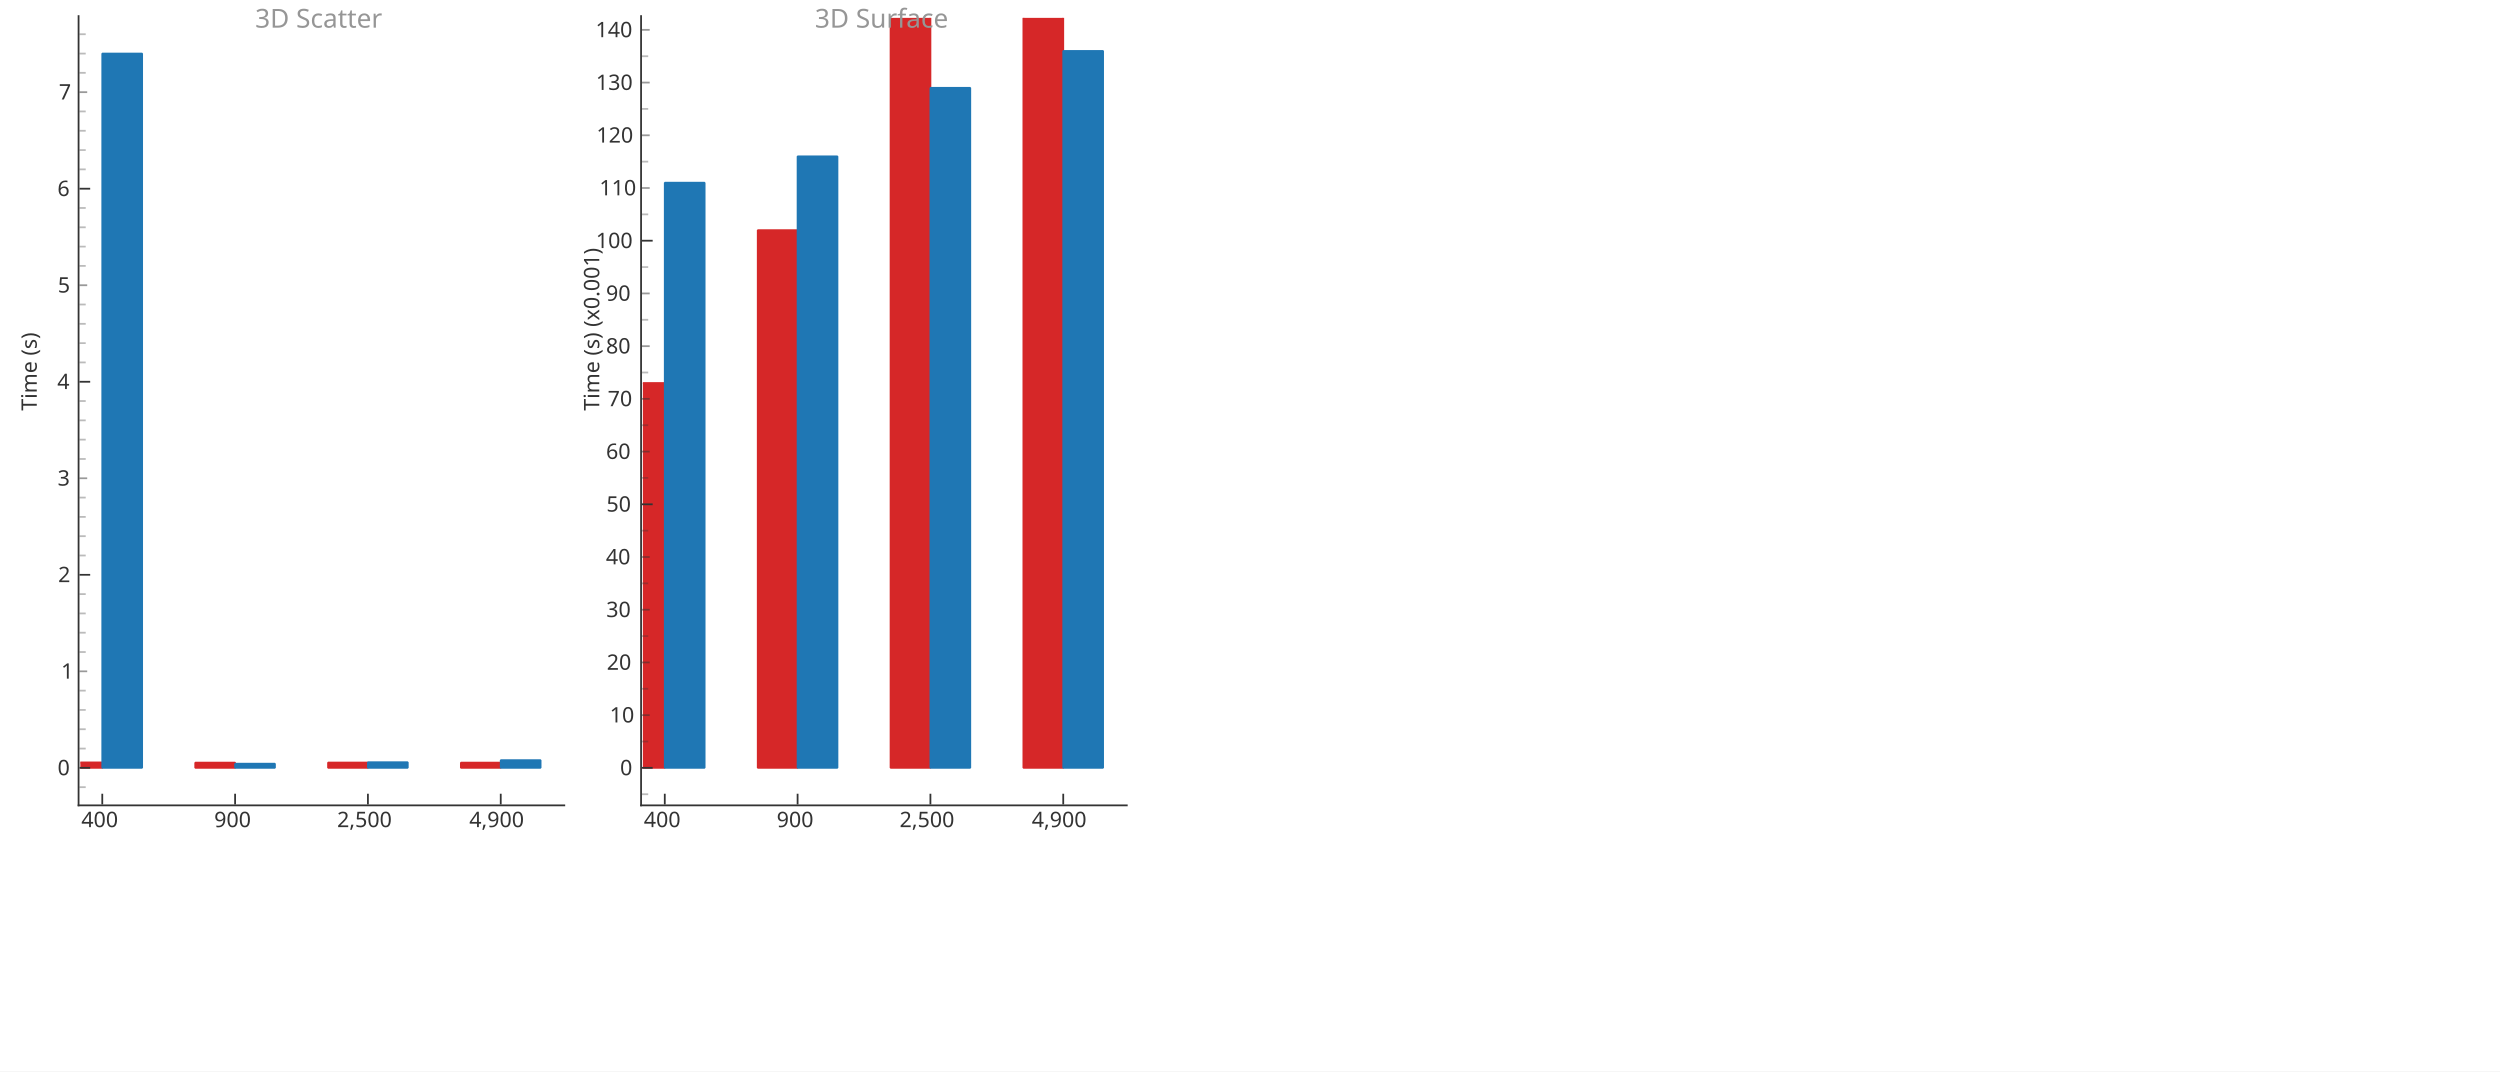
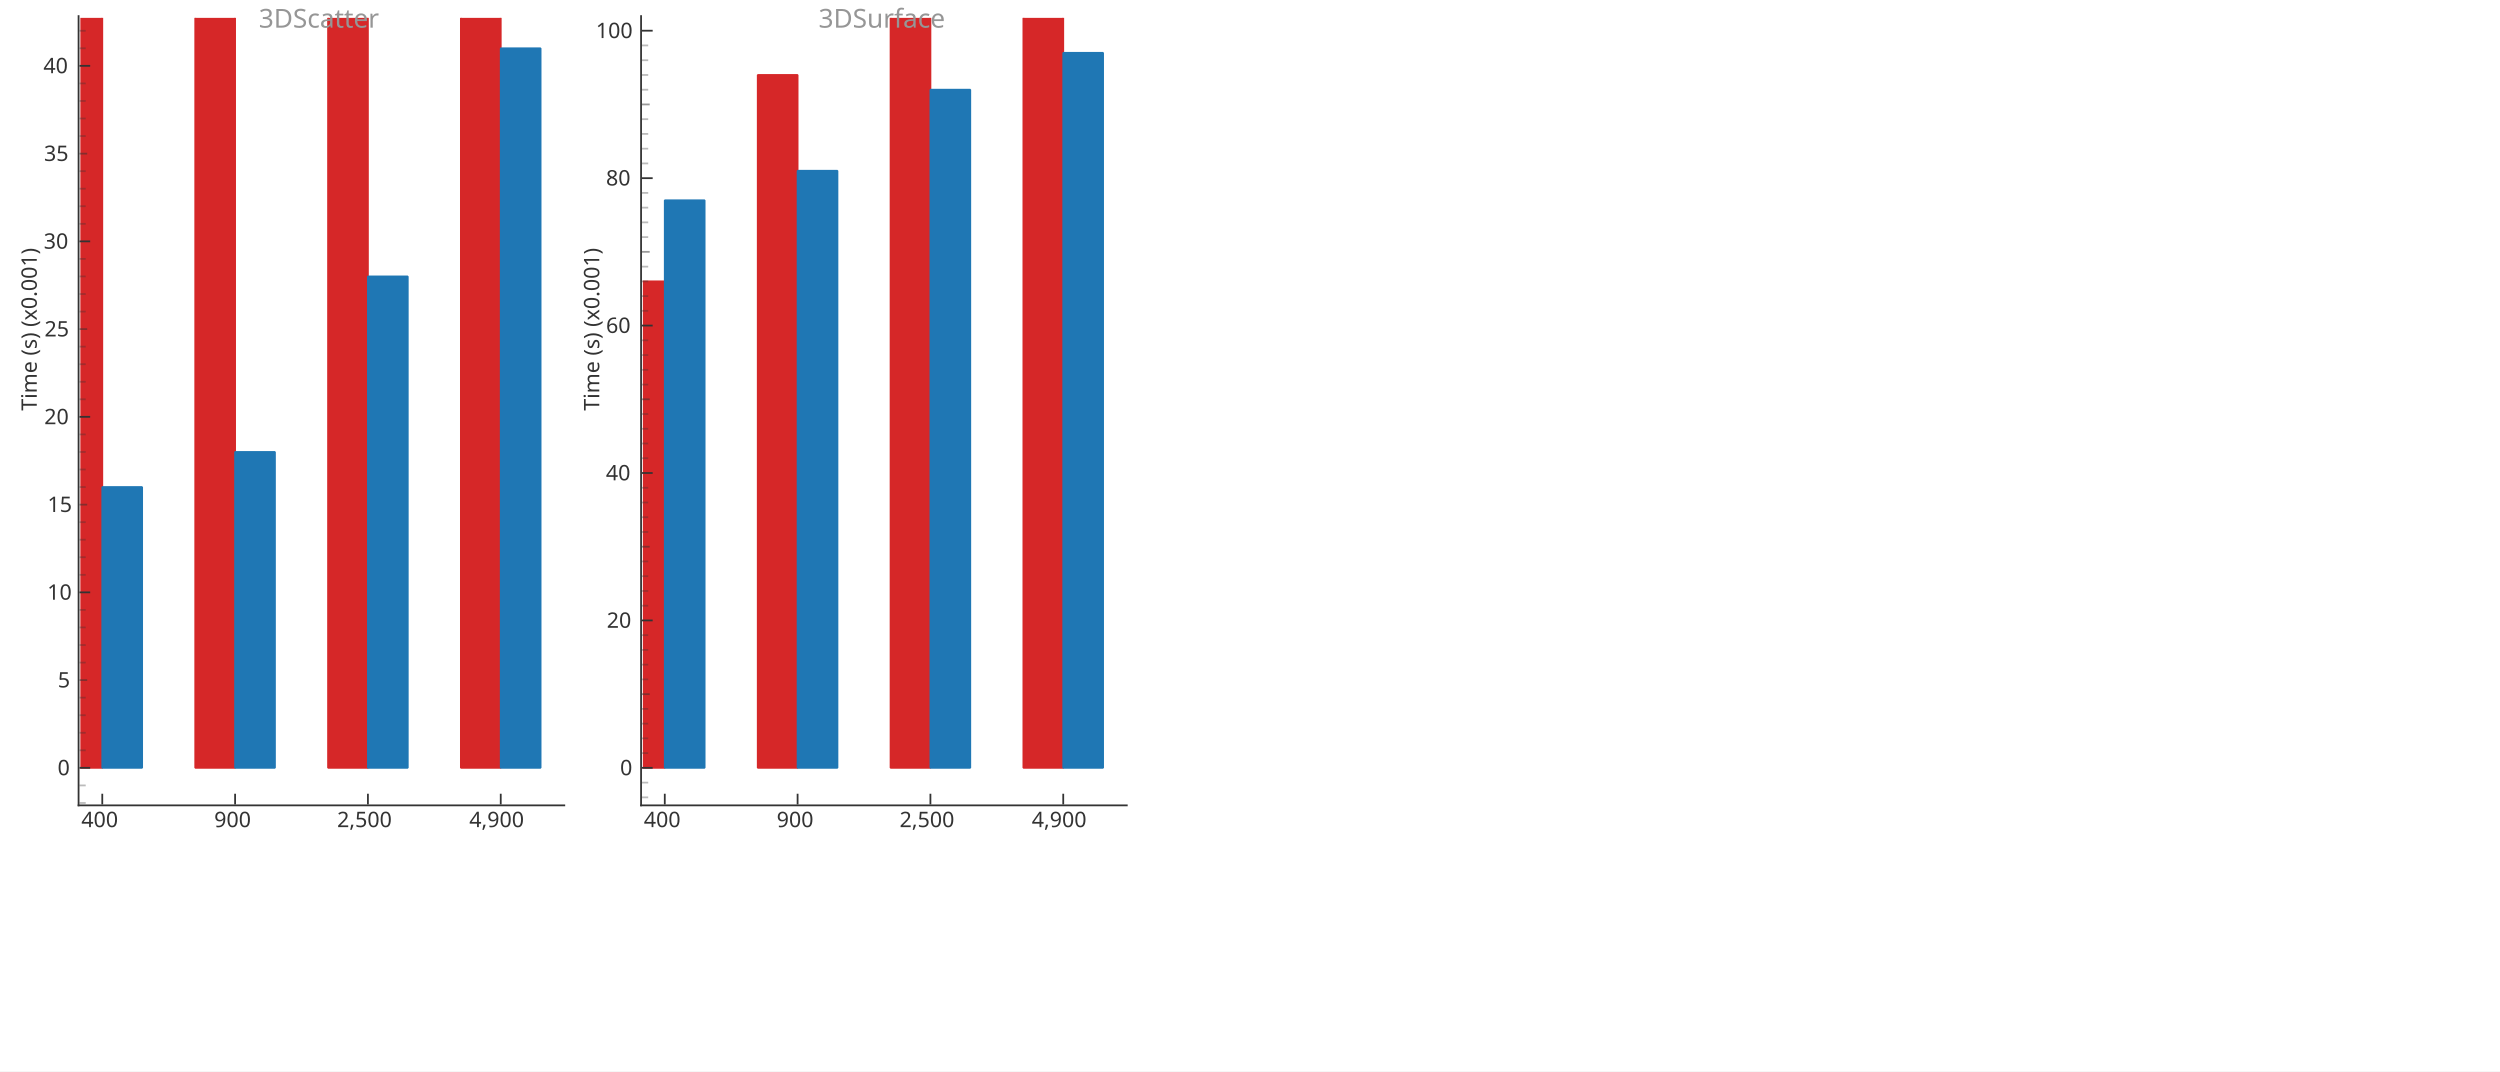
<svg xmlns="http://www.w3.org/2000/svg" version="1.2" baseProfile="tiny" viewBox="0 0 1400 600">
  <style>
    image {
        image-rendering: crisp-edges;
        image-rendering: -moz-crisp-edges;
        image-rendering: pixelated;
    }
</style>
  <rect width="100%" height="100%" fill="#ffffff" fill-opacity="1.0" />
  <defs>
</defs>
  <g id="GraphicsScene_1">
    <g fill="none" stroke="black" stroke-width="1" fill-rule="evenodd" stroke-linecap="square" stroke-linejoin="bevel" id="GraphicsLayout_1">
      <g fill="none" stroke="black" stroke-width="1" fill-rule="evenodd" stroke-linecap="square" stroke-linejoin="bevel" id="PlotItem_1">
        <g fill="none" stroke="black" stroke-width="1" fill-rule="evenodd" stroke-linecap="square" stroke-linejoin="bevel" id="ViewBox_1">
          <g fill="none" stroke="none" font-family="Sans Serif" font-size="12" font-weight="400" font-style="normal">
            <path vector-effect="non-scaling-stroke" fill-rule="evenodd" d="M45.0,10.0 L315.5,10.0 L315.5,450.5 L45.0,450.5 L45.0,10.0 " />
          </g>
          <clipPath id="ViewBox_1_clip">
            <path vector-effect="none" fill-rule="evenodd" d="M45.0,10.0 L315.5,10.0 L315.5,450.5 L45.0,450.5 L45.0,10.0 " stroke-width="1.0" />
          </clipPath>
          <g clip-path="url(#ViewBox_1_clip)">
            <g fill="none" stroke="black" stroke-width="1" fill-rule="evenodd" stroke-linecap="square" stroke-linejoin="bevel" id="ChildGroup_1">
              <g fill="none" stroke="black" stroke-width="1" fill-rule="evenodd" stroke-linecap="square" stroke-linejoin="bevel" id="BarGraphItem_1">
-                 <g fill="#d62728" fill-opacity="1" stroke="#d62728" stroke-opacity="1" stroke-width="1" stroke-linecap="square" stroke-linejoin="bevel" transform="matrix(74.3802,0,0,-54.0562,57.2727,430)" font-family="Sans Serif" font-size="12" font-weight="400" font-style="normal">
-                   <rect vector-effect="non-scaling-stroke" x="-0.3" y="0" width="0.3" height="0.056" />
-                   <rect vector-effect="non-scaling-stroke" x="0.7" y="0" width="0.3" height="0.054" />
-                   <rect vector-effect="non-scaling-stroke" x="1.7" y="0" width="0.3" height="0.055" />
-                   <rect vector-effect="non-scaling-stroke" x="2.7" y="0" width="0.3" height="0.054" />
+                 <g fill="#d62728" fill-opacity="1" stroke="#d62728" stroke-opacity="1" stroke-width="1" stroke-linecap="square" stroke-linejoin="bevel" transform="matrix(74.3802,0,0,-9828.01,57.2727,430)" font-family="Sans Serif" font-size="12" font-weight="400" font-style="normal">
+                   <rect vector-effect="non-scaling-stroke" x="-0.3" y="0" width="0.3" height="0.045" />
+                   <rect vector-effect="non-scaling-stroke" x="0.7" y="0" width="0.3" height="0.047" />
+                   <rect vector-effect="non-scaling-stroke" x="1.7" y="0" width="0.3" height="0.051" />
+                   <rect vector-effect="non-scaling-stroke" x="2.7" y="0" width="0.3" height="0.049" />
                </g>
              </g>
              <g fill="none" stroke="black" stroke-width="1" fill-rule="evenodd" stroke-linecap="square" stroke-linejoin="bevel" id="BarGraphItem_2">
-                 <g fill="#1f77b4" fill-opacity="1" stroke="#1f77b4" stroke-opacity="1" stroke-width="1" stroke-linecap="square" stroke-linejoin="bevel" transform="matrix(74.3802,0,0,-54.0562,57.2727,430)" font-family="Sans Serif" font-size="12" font-weight="400" font-style="normal">
-                   <rect vector-effect="non-scaling-stroke" x="0" y="0" width="0.3" height="7.4" />
-                   <rect vector-effect="non-scaling-stroke" x="1" y="0" width="0.3" height="0.043" />
-                   <rect vector-effect="non-scaling-stroke" x="2" y="0" width="0.3" height="0.058" />
-                   <rect vector-effect="non-scaling-stroke" x="3" y="0" width="0.3" height="0.08" />
+                 <g fill="#1f77b4" fill-opacity="1" stroke="#1f77b4" stroke-opacity="1" stroke-width="1" stroke-linecap="square" stroke-linejoin="bevel" transform="matrix(74.3802,0,0,-9828.01,57.2727,430)" font-family="Sans Serif" font-size="12" font-weight="400" font-style="normal">
+                   <rect vector-effect="non-scaling-stroke" x="0" y="0" width="0.3" height="0.016" />
+                   <rect vector-effect="non-scaling-stroke" x="1" y="0" width="0.3" height="0.018" />
+                   <rect vector-effect="non-scaling-stroke" x="2" y="0" width="0.3" height="0.028" />
+                   <rect vector-effect="non-scaling-stroke" x="3" y="0" width="0.3" height="0.041" />
                </g>
              </g>
            </g>
            <g fill="none" stroke="black" stroke-width="1" fill-rule="evenodd" stroke-linecap="square" stroke-linejoin="bevel" id="QGraphicsRectItem_1">
              <g fill="none" stroke="none" transform="matrix(1,0,0,1,45,10)" font-family="Sans Serif" font-size="12" font-weight="400" font-style="normal">
                <rect vector-effect="non-scaling-stroke" x="0" y="0" width="270" height="440" />
              </g>
            </g>
          </g>
        </g>
        <g fill="none" stroke="black" stroke-width="1" fill-rule="evenodd" stroke-linecap="square" stroke-linejoin="bevel" id="LabelItem_1">
          <g fill="none" stroke="black" stroke-width="1" fill-rule="evenodd" stroke-linecap="square" stroke-linejoin="bevel" id="QGraphicsTextItem_1">
-             <g fill="none" stroke="#969696" stroke-opacity="1" stroke-width="1" stroke-linecap="square" stroke-linejoin="bevel" transform="matrix(1,0,0,1,138.891,-3)" font-family="Sans Serif" font-size="12" font-weight="400" font-style="normal">
-               <text fill="#969696" fill-opacity="1" stroke="none" xml:space="preserve" x="4" y="18.5" font-family="&quot;Sans Serif&quot;" font-size="14.667" font-weight="400" font-style="normal">3D Scatter</text>
+             <g fill="none" stroke="#969696" stroke-opacity="1" stroke-width="1" stroke-linecap="square" stroke-linejoin="bevel" transform="matrix(1,0,0,1,140.93,-3)" font-family="Sans Serif" font-size="12" font-weight="400" font-style="normal">
+               <text fill="#969696" fill-opacity="1" stroke="none" xml:space="preserve" x="4" y="18.5" font-family="&quot;Sans Serif&quot;" font-size="14.667" font-weight="400" font-style="normal">3DScatter</text>
            </g>
          </g>
        </g>
        <g fill="none" stroke="black" stroke-width="1" fill-rule="evenodd" stroke-linecap="square" stroke-linejoin="bevel" id="AxisItem_1">
          <g fill="none" stroke="#333333" stroke-opacity="1" stroke-width="1" stroke-linecap="square" stroke-linejoin="bevel" font-family="Sans Serif" font-size="12" font-weight="400" font-style="normal">
            <polyline fill="none" vector-effect="non-scaling-stroke" points="44.0,451.0 316.0,451.0" />
            <polyline fill="none" vector-effect="non-scaling-stroke" points="57.273,450.0 57.273,445.0" />
            <polyline fill="none" vector-effect="non-scaling-stroke" points="131.653,450.0 131.653,445.0" />
            <polyline fill="none" vector-effect="non-scaling-stroke" points="206.033,450.0 206.033,445.0" />
            <polyline fill="none" vector-effect="non-scaling-stroke" points="280.413,450.0 280.413,445.0" />
          </g>
          <g fill="none" stroke="#333333" stroke-opacity="1" stroke-width="1" stroke-linecap="square" stroke-linejoin="bevel" transform="matrix(1,0,0,1,45,450)" font-family="Sans Serif" font-size="12" font-weight="400" font-style="normal">
            <text fill="#333333" fill-opacity="1" stroke="none" xml:space="preserve" x="0.531" y="13.188" font-family="&quot;Sans Serif&quot;" font-size="12" font-weight="400" font-style="normal">400</text>
            <text fill="#333333" fill-opacity="1" stroke="none" xml:space="preserve" x="74.953" y="13.188" font-family="&quot;Sans Serif&quot;" font-size="12" font-weight="400" font-style="normal">900</text>
            <text fill="#333333" fill-opacity="1" stroke="none" xml:space="preserve" x="143.766" y="13.188" font-family="&quot;Sans Serif&quot;" font-size="12" font-weight="400" font-style="normal">2,500</text>
            <text fill="#333333" fill-opacity="1" stroke="none" xml:space="preserve" x="217.781" y="13.188" font-family="&quot;Sans Serif&quot;" font-size="12" font-weight="400" font-style="normal">4,900</text>
          </g>
        </g>
        <g fill="none" stroke="black" stroke-width="1" fill-rule="evenodd" stroke-linecap="square" stroke-linejoin="bevel" id="AxisItem_2">
          <g fill="none" stroke="#333333" stroke-opacity="1" stroke-width="1" stroke-linecap="square" stroke-linejoin="bevel" font-family="Sans Serif" font-size="12" font-weight="400" font-style="normal">
            <polyline fill="none" vector-effect="non-scaling-stroke" points="44.0,9.0 44.0,451.0" />
            <polyline fill="none" vector-effect="non-scaling-stroke" points="45.0,430.0 50.0,430.0" />
-             <polyline fill="none" vector-effect="non-scaling-stroke" points="45.0,321.888 50.0,321.888" />
-             <polyline fill="none" vector-effect="non-scaling-stroke" points="45.0,213.775 50.0,213.775" />
-             <polyline fill="none" vector-effect="non-scaling-stroke" points="45.0,105.662 50.0,105.662" />
+             <polyline fill="none" vector-effect="non-scaling-stroke" points="45.0,331.72 50.0,331.72" />
+             <polyline fill="none" vector-effect="non-scaling-stroke" points="45.0,233.44 50.0,233.44" />
+             <polyline fill="none" vector-effect="non-scaling-stroke" points="45.0,135.16 50.0,135.16" />
+             <polyline fill="none" vector-effect="non-scaling-stroke" points="45.0,36.88 50.0,36.88" />
          </g>
          <g fill="none" stroke="#333333" stroke-opacity="0.498" stroke-width="1" stroke-linecap="square" stroke-linejoin="bevel" font-family="Sans Serif" font-size="12" font-weight="400" font-style="normal">
-             <polyline fill="none" vector-effect="non-scaling-stroke" points="45.0,375.944 48.333,375.944" />
-             <polyline fill="none" vector-effect="non-scaling-stroke" points="45.0,267.831 48.333,267.831" />
-             <polyline fill="none" vector-effect="non-scaling-stroke" points="45.0,159.719 48.333,159.719" />
-             <polyline fill="none" vector-effect="non-scaling-stroke" points="45.0,51.606 48.333,51.606" />
+             <polyline fill="none" vector-effect="non-scaling-stroke" points="45.0,380.86 48.333,380.86" />
+             <polyline fill="none" vector-effect="non-scaling-stroke" points="45.0,282.58 48.333,282.58" />
+             <polyline fill="none" vector-effect="non-scaling-stroke" points="45.0,184.3 48.333,184.3" />
+             <polyline fill="none" vector-effect="non-scaling-stroke" points="45.0,86.02 48.333,86.02" />
          </g>
          <g fill="none" stroke="#333333" stroke-opacity="0.333" stroke-width="1" stroke-linecap="square" stroke-linejoin="bevel" font-family="Sans Serif" font-size="12" font-weight="400" font-style="normal">
-             <polyline fill="none" vector-effect="non-scaling-stroke" points="45.0,440.811 47.5,440.811" />
-             <polyline fill="none" vector-effect="non-scaling-stroke" points="45.0,419.189 47.5,419.189" />
-             <polyline fill="none" vector-effect="non-scaling-stroke" points="45.0,408.378 47.5,408.378" />
-             <polyline fill="none" vector-effect="non-scaling-stroke" points="45.0,397.566 47.5,397.566" />
-             <polyline fill="none" vector-effect="non-scaling-stroke" points="45.0,386.755 47.5,386.755" />
-             <polyline fill="none" vector-effect="non-scaling-stroke" points="45.0,365.133 47.5,365.133" />
-             <polyline fill="none" vector-effect="non-scaling-stroke" points="45.0,354.321 47.5,354.321" />
-             <polyline fill="none" vector-effect="non-scaling-stroke" points="45.0,343.51 47.5,343.51" />
-             <polyline fill="none" vector-effect="non-scaling-stroke" points="45.0,332.699 47.5,332.699" />
-             <polyline fill="none" vector-effect="non-scaling-stroke" points="45.0,311.076 47.5,311.076" />
-             <polyline fill="none" vector-effect="non-scaling-stroke" points="45.0,300.265 47.5,300.265" />
-             <polyline fill="none" vector-effect="non-scaling-stroke" points="45.0,289.454 47.5,289.454" />
-             <polyline fill="none" vector-effect="non-scaling-stroke" points="45.0,278.643 47.5,278.643" />
-             <polyline fill="none" vector-effect="non-scaling-stroke" points="45.0,257.02 47.5,257.02" />
-             <polyline fill="none" vector-effect="non-scaling-stroke" points="45.0,246.209 47.5,246.209" />
-             <polyline fill="none" vector-effect="non-scaling-stroke" points="45.0,235.398 47.5,235.398" />
-             <polyline fill="none" vector-effect="non-scaling-stroke" points="45.0,224.586 47.5,224.586" />
-             <polyline fill="none" vector-effect="non-scaling-stroke" points="45.0,202.964 47.5,202.964" />
-             <polyline fill="none" vector-effect="non-scaling-stroke" points="45.0,192.153 47.5,192.153" />
-             <polyline fill="none" vector-effect="non-scaling-stroke" points="45.0,181.341 47.5,181.341" />
-             <polyline fill="none" vector-effect="non-scaling-stroke" points="45.0,170.53 47.5,170.53" />
-             <polyline fill="none" vector-effect="non-scaling-stroke" points="45.0,148.908 47.5,148.908" />
-             <polyline fill="none" vector-effect="non-scaling-stroke" points="45.0,138.096 47.5,138.096" />
-             <polyline fill="none" vector-effect="non-scaling-stroke" points="45.0,127.285 47.5,127.285" />
-             <polyline fill="none" vector-effect="non-scaling-stroke" points="45.0,116.474 47.5,116.474" />
-             <polyline fill="none" vector-effect="non-scaling-stroke" points="45.0,94.851 47.5,94.851" />
-             <polyline fill="none" vector-effect="non-scaling-stroke" points="45.0,84.04 47.5,84.04" />
-             <polyline fill="none" vector-effect="non-scaling-stroke" points="45.0,73.229 47.5,73.229" />
-             <polyline fill="none" vector-effect="non-scaling-stroke" points="45.0,62.417 47.5,62.417" />
-             <polyline fill="none" vector-effect="non-scaling-stroke" points="45.0,40.795 47.5,40.795" />
-             <polyline fill="none" vector-effect="non-scaling-stroke" points="45.0,29.984 47.5,29.984" />
-             <polyline fill="none" vector-effect="non-scaling-stroke" points="45.0,19.173 47.5,19.173" />
+             <polyline fill="none" vector-effect="non-scaling-stroke" points="45.0,449.656 47.5,449.656" />
+             <polyline fill="none" vector-effect="non-scaling-stroke" points="45.0,439.828 47.5,439.828" />
+             <polyline fill="none" vector-effect="non-scaling-stroke" points="45.0,420.172 47.5,420.172" />
+             <polyline fill="none" vector-effect="non-scaling-stroke" points="45.0,410.344 47.5,410.344" />
+             <polyline fill="none" vector-effect="non-scaling-stroke" points="45.0,400.516 47.5,400.516" />
+             <polyline fill="none" vector-effect="non-scaling-stroke" points="45.0,390.688 47.5,390.688" />
+             <polyline fill="none" vector-effect="non-scaling-stroke" points="45.0,371.032 47.5,371.032" />
+             <polyline fill="none" vector-effect="non-scaling-stroke" points="45.0,361.204 47.5,361.204" />
+             <polyline fill="none" vector-effect="non-scaling-stroke" points="45.0,351.376 47.5,351.376" />
+             <polyline fill="none" vector-effect="non-scaling-stroke" points="45.0,341.548 47.5,341.548" />
+             <polyline fill="none" vector-effect="non-scaling-stroke" points="45.0,321.892 47.5,321.892" />
+             <polyline fill="none" vector-effect="non-scaling-stroke" points="45.0,312.064 47.5,312.064" />
+             <polyline fill="none" vector-effect="non-scaling-stroke" points="45.0,302.236 47.5,302.236" />
+             <polyline fill="none" vector-effect="non-scaling-stroke" points="45.0,292.408 47.5,292.408" />
+             <polyline fill="none" vector-effect="non-scaling-stroke" points="45.0,272.752 47.5,272.752" />
+             <polyline fill="none" vector-effect="non-scaling-stroke" points="45.0,262.924 47.5,262.924" />
+             <polyline fill="none" vector-effect="non-scaling-stroke" points="45.0,253.096 47.5,253.096" />
+             <polyline fill="none" vector-effect="non-scaling-stroke" points="45.0,243.268 47.5,243.268" />
+             <polyline fill="none" vector-effect="non-scaling-stroke" points="45.0,223.612 47.5,223.612" />
+             <polyline fill="none" vector-effect="non-scaling-stroke" points="45.0,213.784 47.5,213.784" />
+             <polyline fill="none" vector-effect="non-scaling-stroke" points="45.0,203.956 47.5,203.956" />
+             <polyline fill="none" vector-effect="non-scaling-stroke" points="45.0,194.128 47.5,194.128" />
+             <polyline fill="none" vector-effect="non-scaling-stroke" points="45.0,174.472 47.5,174.472" />
+             <polyline fill="none" vector-effect="non-scaling-stroke" points="45.0,164.644 47.5,164.644" />
+             <polyline fill="none" vector-effect="non-scaling-stroke" points="45.0,154.816 47.5,154.816" />
+             <polyline fill="none" vector-effect="non-scaling-stroke" points="45.0,144.988 47.5,144.988" />
+             <polyline fill="none" vector-effect="non-scaling-stroke" points="45.0,125.332 47.5,125.332" />
+             <polyline fill="none" vector-effect="non-scaling-stroke" points="45.0,115.504 47.5,115.504" />
+             <polyline fill="none" vector-effect="non-scaling-stroke" points="45.0,105.676 47.5,105.676" />
+             <polyline fill="none" vector-effect="non-scaling-stroke" points="45.0,95.848 47.5,95.848" />
+             <polyline fill="none" vector-effect="non-scaling-stroke" points="45.0,76.192 47.5,76.192" />
+             <polyline fill="none" vector-effect="non-scaling-stroke" points="45.0,66.364 47.5,66.364" />
+             <polyline fill="none" vector-effect="non-scaling-stroke" points="45.0,56.536 47.5,56.536" />
+             <polyline fill="none" vector-effect="non-scaling-stroke" points="45.0,46.708 47.5,46.708" />
+             <polyline fill="none" vector-effect="non-scaling-stroke" points="45.0,27.052 47.5,27.052" />
+             <polyline fill="none" vector-effect="non-scaling-stroke" points="45.0,17.224 47.5,17.224" />
          </g>
          <g fill="none" stroke="#333333" stroke-opacity="1" stroke-width="1" stroke-linecap="square" stroke-linejoin="bevel" transform="matrix(1,0,0,1,10,10)" font-family="Sans Serif" font-size="12" font-weight="400" font-style="normal">
            <text fill="#333333" fill-opacity="1" stroke="none" xml:space="preserve" x="22.234" y="424.125" font-family="&quot;Sans Serif&quot;" font-size="12" font-weight="400" font-style="normal">0</text>
-             <text fill="#333333" fill-opacity="1" stroke="none" xml:space="preserve" x="22.547" y="316" font-family="&quot;Sans Serif&quot;" font-size="12" font-weight="400" font-style="normal">2</text>
-             <text fill="#333333" fill-opacity="1" stroke="none" xml:space="preserve" x="22.062" y="207.891" font-family="&quot;Sans Serif&quot;" font-size="12" font-weight="400" font-style="normal">4</text>
-             <text fill="#333333" fill-opacity="1" stroke="none" xml:space="preserve" x="22.141" y="99.781" font-family="&quot;Sans Serif&quot;" font-size="12" font-weight="400" font-style="normal">6</text>
-             <text fill="#333333" fill-opacity="1" stroke="none" xml:space="preserve" x="24.219" y="370.063" font-family="&quot;Sans Serif&quot;" font-size="12" font-weight="400" font-style="normal">1</text>
-             <text fill="#333333" fill-opacity="1" stroke="none" xml:space="preserve" x="22.266" y="261.953" font-family="&quot;Sans Serif&quot;" font-size="12" font-weight="400" font-style="normal">3</text>
-             <text fill="#333333" fill-opacity="1" stroke="none" xml:space="preserve" x="22.375" y="153.844" font-family="&quot;Sans Serif&quot;" font-size="12" font-weight="400" font-style="normal">5</text>
-             <text fill="#333333" fill-opacity="1" stroke="none" xml:space="preserve" x="22.953" y="45.719" font-family="&quot;Sans Serif&quot;" font-size="12" font-weight="400" font-style="normal">7</text>
+             <text fill="#333333" fill-opacity="1" stroke="none" xml:space="preserve" x="16.453" y="325.844" font-family="&quot;Sans Serif&quot;" font-size="12" font-weight="400" font-style="normal">10</text>
+             <text fill="#333333" fill-opacity="1" stroke="none" xml:space="preserve" x="14.781" y="227.563" font-family="&quot;Sans Serif&quot;" font-size="12" font-weight="400" font-style="normal">20</text>
+             <text fill="#333333" fill-opacity="1" stroke="none" xml:space="preserve" x="14.5" y="129.281" font-family="&quot;Sans Serif&quot;" font-size="12" font-weight="400" font-style="normal">30</text>
+             <text fill="#333333" fill-opacity="1" stroke="none" xml:space="preserve" x="14.297" y="31" font-family="&quot;Sans Serif&quot;" font-size="12" font-weight="400" font-style="normal">40</text>
+             <text fill="#333333" fill-opacity="1" stroke="none" xml:space="preserve" x="22.375" y="374.984" font-family="&quot;Sans Serif&quot;" font-size="12" font-weight="400" font-style="normal">5</text>
+             <text fill="#333333" fill-opacity="1" stroke="none" xml:space="preserve" x="16.594" y="276.703" font-family="&quot;Sans Serif&quot;" font-size="12" font-weight="400" font-style="normal">15</text>
+             <text fill="#333333" fill-opacity="1" stroke="none" xml:space="preserve" x="14.922" y="178.422" font-family="&quot;Sans Serif&quot;" font-size="12" font-weight="400" font-style="normal">25</text>
+             <text fill="#333333" fill-opacity="1" stroke="none" xml:space="preserve" x="14.641" y="80.141" font-family="&quot;Sans Serif&quot;" font-size="12" font-weight="400" font-style="normal">35</text>
          </g>
          <g fill="none" stroke="black" stroke-width="1" fill-rule="evenodd" stroke-linecap="square" stroke-linejoin="bevel" id="QGraphicsTextItem_2">
            <g fill="none" stroke="#333333" stroke-opacity="1" stroke-width="1" stroke-linecap="square" stroke-linejoin="bevel" transform="matrix(0,-1,1,0,5,234)" font-family="Sans Serif" font-size="12" font-weight="400" font-style="normal">
-               <text fill="#333333" fill-opacity="1" stroke="none" xml:space="preserve" x="4" y="15.594" font-family="&quot;Sans Serif&quot;" font-size="12" font-weight="400" font-style="normal">Time (s) </text>
+               <text fill="#333333" fill-opacity="1" stroke="none" xml:space="preserve" x="4" y="15.594" font-family="&quot;Sans Serif&quot;" font-size="12" font-weight="400" font-style="normal">Time (s) (x0.001)</text>
            </g>
          </g>
        </g>
      </g>
      <g fill="none" stroke="black" stroke-width="1" fill-rule="evenodd" stroke-linecap="square" stroke-linejoin="bevel" id="PlotItem_2">
        <g fill="none" stroke="black" stroke-width="1" fill-rule="evenodd" stroke-linecap="square" stroke-linejoin="bevel" id="ViewBox_2">
          <g fill="none" stroke="none" font-family="Sans Serif" font-size="12" font-weight="400" font-style="normal">
            <path vector-effect="non-scaling-stroke" fill-rule="evenodd" d="M360.0,10.0 L630.5,10.0 L630.5,450.5 L360.0,450.5 L360.0,10.0 " />
          </g>
          <clipPath id="ViewBox_2_clip">
            <path vector-effect="none" fill-rule="evenodd" d="M360.0,10.0 L630.5,10.0 L630.5,450.5 L360.0,450.5 L360.0,10.0 " stroke-width="1.0" />
          </clipPath>
          <g clip-path="url(#ViewBox_2_clip)">
            <g fill="none" stroke="black" stroke-width="1" fill-rule="evenodd" stroke-linecap="square" stroke-linejoin="bevel" id="ChildGroup_2">
              <g fill="none" stroke="black" stroke-width="1" fill-rule="evenodd" stroke-linecap="square" stroke-linejoin="bevel" id="BarGraphItem_3">
-                 <g fill="#d62728" fill-opacity="1" stroke="#d62728" stroke-opacity="1" stroke-width="1" stroke-linecap="square" stroke-linejoin="bevel" transform="matrix(74.3802,0,0,-2952.03,372.273,430)" font-family="Sans Serif" font-size="12" font-weight="400" font-style="normal">
-                   <rect vector-effect="non-scaling-stroke" x="-0.3" y="0" width="0.3" height="0.073" />
-                   <rect vector-effect="non-scaling-stroke" x="0.7" y="0" width="0.3" height="0.102" />
-                   <rect vector-effect="non-scaling-stroke" x="1.7" y="0" width="0.3" height="0.198" />
-                   <rect vector-effect="non-scaling-stroke" x="2.7" y="0" width="0.3" height="0.343" />
+                 <g fill="#d62728" fill-opacity="1" stroke="#d62728" stroke-opacity="1" stroke-width="1" stroke-linecap="square" stroke-linejoin="bevel" transform="matrix(74.3802,0,0,-4127.97,372.273,430)" font-family="Sans Serif" font-size="12" font-weight="400" font-style="normal">
+                   <rect vector-effect="non-scaling-stroke" x="-0.3" y="0" width="0.3" height="0.066" />
+                   <rect vector-effect="non-scaling-stroke" x="0.7" y="0" width="0.3" height="0.094" />
+                   <rect vector-effect="non-scaling-stroke" x="1.7" y="0" width="0.3" height="0.189" />
+                   <rect vector-effect="non-scaling-stroke" x="2.7" y="0" width="0.3" height="0.331" />
                </g>
              </g>
              <g fill="none" stroke="black" stroke-width="1" fill-rule="evenodd" stroke-linecap="square" stroke-linejoin="bevel" id="BarGraphItem_4">
-                 <g fill="#1f77b4" fill-opacity="1" stroke="#1f77b4" stroke-opacity="1" stroke-width="1" stroke-linecap="square" stroke-linejoin="bevel" transform="matrix(74.3802,0,0,-2952.03,372.273,430)" font-family="Sans Serif" font-size="12" font-weight="400" font-style="normal">
-                   <rect vector-effect="non-scaling-stroke" x="0" y="0" width="0.3" height="0.111" />
-                   <rect vector-effect="non-scaling-stroke" x="1" y="0" width="0.3" height="0.116" />
-                   <rect vector-effect="non-scaling-stroke" x="2" y="0" width="0.3" height="0.129" />
-                   <rect vector-effect="non-scaling-stroke" x="3" y="0" width="0.3" height="0.136" />
+                 <g fill="#1f77b4" fill-opacity="1" stroke="#1f77b4" stroke-opacity="1" stroke-width="1" stroke-linecap="square" stroke-linejoin="bevel" transform="matrix(74.3802,0,0,-4127.97,372.273,430)" font-family="Sans Serif" font-size="12" font-weight="400" font-style="normal">
+                   <rect vector-effect="non-scaling-stroke" x="0" y="0" width="0.3" height="0.077" />
+                   <rect vector-effect="non-scaling-stroke" x="1" y="0" width="0.3" height="0.081" />
+                   <rect vector-effect="non-scaling-stroke" x="2" y="0" width="0.3" height="0.092" />
+                   <rect vector-effect="non-scaling-stroke" x="3" y="0" width="0.3" height="0.097" />
                </g>
              </g>
            </g>
            <g fill="none" stroke="black" stroke-width="1" fill-rule="evenodd" stroke-linecap="square" stroke-linejoin="bevel" id="QGraphicsRectItem_2">
              <g fill="none" stroke="none" transform="matrix(1,0,0,1,360,10)" font-family="Sans Serif" font-size="12" font-weight="400" font-style="normal">
                <rect vector-effect="non-scaling-stroke" x="0" y="0" width="270" height="440" />
              </g>
            </g>
          </g>
        </g>
        <g fill="none" stroke="black" stroke-width="1" fill-rule="evenodd" stroke-linecap="square" stroke-linejoin="bevel" id="LabelItem_2">
          <g fill="none" stroke="black" stroke-width="1" fill-rule="evenodd" stroke-linecap="square" stroke-linejoin="bevel" id="QGraphicsTextItem_3">
-             <g fill="none" stroke="#969696" stroke-opacity="1" stroke-width="1" stroke-linecap="square" stroke-linejoin="bevel" transform="matrix(1,0,0,1,452.352,-3)" font-family="Sans Serif" font-size="12" font-weight="400" font-style="normal">
-               <text fill="#969696" fill-opacity="1" stroke="none" xml:space="preserve" x="4" y="18.5" font-family="&quot;Sans Serif&quot;" font-size="14.667" font-weight="400" font-style="normal">3D Surface</text>
+             <g fill="none" stroke="#969696" stroke-opacity="1" stroke-width="1" stroke-linecap="square" stroke-linejoin="bevel" transform="matrix(1,0,0,1,454.391,-3)" font-family="Sans Serif" font-size="12" font-weight="400" font-style="normal">
+               <text fill="#969696" fill-opacity="1" stroke="none" xml:space="preserve" x="4" y="18.5" font-family="&quot;Sans Serif&quot;" font-size="14.667" font-weight="400" font-style="normal">3DSurface</text>
            </g>
          </g>
        </g>
        <g fill="none" stroke="black" stroke-width="1" fill-rule="evenodd" stroke-linecap="square" stroke-linejoin="bevel" id="AxisItem_3">
          <g fill="none" stroke="#333333" stroke-opacity="1" stroke-width="1" stroke-linecap="square" stroke-linejoin="bevel" font-family="Sans Serif" font-size="12" font-weight="400" font-style="normal">
            <polyline fill="none" vector-effect="non-scaling-stroke" points="359.0,451.0 631.0,451.0" />
            <polyline fill="none" vector-effect="non-scaling-stroke" points="372.273,450.0 372.273,445.0" />
            <polyline fill="none" vector-effect="non-scaling-stroke" points="446.653,450.0 446.653,445.0" />
            <polyline fill="none" vector-effect="non-scaling-stroke" points="521.033,450.0 521.033,445.0" />
            <polyline fill="none" vector-effect="non-scaling-stroke" points="595.413,450.0 595.413,445.0" />
          </g>
          <g fill="none" stroke="#333333" stroke-opacity="1" stroke-width="1" stroke-linecap="square" stroke-linejoin="bevel" transform="matrix(1,0,0,1,360,450)" font-family="Sans Serif" font-size="12" font-weight="400" font-style="normal">
            <text fill="#333333" fill-opacity="1" stroke="none" xml:space="preserve" x="0.531" y="13.188" font-family="&quot;Sans Serif&quot;" font-size="12" font-weight="400" font-style="normal">400</text>
            <text fill="#333333" fill-opacity="1" stroke="none" xml:space="preserve" x="74.953" y="13.188" font-family="&quot;Sans Serif&quot;" font-size="12" font-weight="400" font-style="normal">900</text>
            <text fill="#333333" fill-opacity="1" stroke="none" xml:space="preserve" x="143.766" y="13.188" font-family="&quot;Sans Serif&quot;" font-size="12" font-weight="400" font-style="normal">2,500</text>
            <text fill="#333333" fill-opacity="1" stroke="none" xml:space="preserve" x="217.781" y="13.188" font-family="&quot;Sans Serif&quot;" font-size="12" font-weight="400" font-style="normal">4,900</text>
          </g>
        </g>
        <g fill="none" stroke="black" stroke-width="1" fill-rule="evenodd" stroke-linecap="square" stroke-linejoin="bevel" id="AxisItem_4">
          <g fill="none" stroke="#333333" stroke-opacity="1" stroke-width="1" stroke-linecap="square" stroke-linejoin="bevel" font-family="Sans Serif" font-size="12" font-weight="400" font-style="normal">
            <polyline fill="none" vector-effect="non-scaling-stroke" points="359.0,9.0 359.0,451.0" />
            <polyline fill="none" vector-effect="non-scaling-stroke" points="360.0,430.0 365.0,430.0" />
-             <polyline fill="none" vector-effect="non-scaling-stroke" points="360.0,282.399 365.0,282.399" />
-             <polyline fill="none" vector-effect="non-scaling-stroke" points="360.0,134.797 365.0,134.797" />
+             <polyline fill="none" vector-effect="non-scaling-stroke" points="360.0,347.441 365.0,347.441" />
+             <polyline fill="none" vector-effect="non-scaling-stroke" points="360.0,264.881 365.0,264.881" />
+             <polyline fill="none" vector-effect="non-scaling-stroke" points="360.0,182.322 365.0,182.322" />
+             <polyline fill="none" vector-effect="non-scaling-stroke" points="360.0,99.763 365.0,99.763" />
+             <polyline fill="none" vector-effect="non-scaling-stroke" points="360.0,17.203 365.0,17.203" />
          </g>
          <g fill="none" stroke="#333333" stroke-opacity="0.498" stroke-width="1" stroke-linecap="square" stroke-linejoin="bevel" font-family="Sans Serif" font-size="12" font-weight="400" font-style="normal">
-             <polyline fill="none" vector-effect="non-scaling-stroke" points="360.0,400.48 363.333,400.48" />
-             <polyline fill="none" vector-effect="non-scaling-stroke" points="360.0,370.959 363.333,370.959" />
-             <polyline fill="none" vector-effect="non-scaling-stroke" points="360.0,341.439 363.333,341.439" />
-             <polyline fill="none" vector-effect="non-scaling-stroke" points="360.0,311.919 363.333,311.919" />
-             <polyline fill="none" vector-effect="non-scaling-stroke" points="360.0,252.878 363.333,252.878" />
-             <polyline fill="none" vector-effect="non-scaling-stroke" points="360.0,223.358 363.333,223.358" />
-             <polyline fill="none" vector-effect="non-scaling-stroke" points="360.0,193.838 363.333,193.838" />
-             <polyline fill="none" vector-effect="non-scaling-stroke" points="360.0,164.317 363.333,164.317" />
-             <polyline fill="none" vector-effect="non-scaling-stroke" points="360.0,105.277 363.333,105.277" />
-             <polyline fill="none" vector-effect="non-scaling-stroke" points="360.0,75.757 363.333,75.757" />
-             <polyline fill="none" vector-effect="non-scaling-stroke" points="360.0,46.236 363.333,46.236" />
-             <polyline fill="none" vector-effect="non-scaling-stroke" points="360.0,16.716 363.333,16.716" />
+             <polyline fill="none" vector-effect="non-scaling-stroke" points="360.0,388.72 363.333,388.72" />
+             <polyline fill="none" vector-effect="non-scaling-stroke" points="360.0,306.161 363.333,306.161" />
+             <polyline fill="none" vector-effect="non-scaling-stroke" points="360.0,223.602 363.333,223.602" />
+             <polyline fill="none" vector-effect="non-scaling-stroke" points="360.0,141.042 363.333,141.042" />
+             <polyline fill="none" vector-effect="non-scaling-stroke" points="360.0,58.483 363.333,58.483" />
          </g>
          <g fill="none" stroke="#333333" stroke-opacity="0.333" stroke-width="1" stroke-linecap="square" stroke-linejoin="bevel" font-family="Sans Serif" font-size="12" font-weight="400" font-style="normal">
-             <polyline fill="none" vector-effect="non-scaling-stroke" points="360.0,444.76 362.5,444.76" />
-             <polyline fill="none" vector-effect="non-scaling-stroke" points="360.0,415.24 362.5,415.24" />
-             <polyline fill="none" vector-effect="non-scaling-stroke" points="360.0,385.72 362.5,385.72" />
-             <polyline fill="none" vector-effect="non-scaling-stroke" points="360.0,356.199 362.5,356.199" />
-             <polyline fill="none" vector-effect="non-scaling-stroke" points="360.0,326.679 362.5,326.679" />
-             <polyline fill="none" vector-effect="non-scaling-stroke" points="360.0,297.159 362.5,297.159" />
-             <polyline fill="none" vector-effect="non-scaling-stroke" points="360.0,267.638 362.5,267.638" />
-             <polyline fill="none" vector-effect="non-scaling-stroke" points="360.0,238.118 362.5,238.118" />
-             <polyline fill="none" vector-effect="non-scaling-stroke" points="360.0,208.598 362.5,208.598" />
-             <polyline fill="none" vector-effect="non-scaling-stroke" points="360.0,179.077 362.5,179.077" />
-             <polyline fill="none" vector-effect="non-scaling-stroke" points="360.0,149.557 362.5,149.557" />
-             <polyline fill="none" vector-effect="non-scaling-stroke" points="360.0,120.037 362.5,120.037" />
-             <polyline fill="none" vector-effect="non-scaling-stroke" points="360.0,90.517 362.5,90.517" />
-             <polyline fill="none" vector-effect="non-scaling-stroke" points="360.0,60.996 362.5,60.996" />
-             <polyline fill="none" vector-effect="non-scaling-stroke" points="360.0,31.476 362.5,31.476" />
+             <polyline fill="none" vector-effect="non-scaling-stroke" points="360.0,446.512 362.5,446.512" />
+             <polyline fill="none" vector-effect="non-scaling-stroke" points="360.0,438.256 362.5,438.256" />
+             <polyline fill="none" vector-effect="non-scaling-stroke" points="360.0,421.744 362.5,421.744" />
+             <polyline fill="none" vector-effect="non-scaling-stroke" points="360.0,413.488 362.5,413.488" />
+             <polyline fill="none" vector-effect="non-scaling-stroke" points="360.0,405.232 362.5,405.232" />
+             <polyline fill="none" vector-effect="non-scaling-stroke" points="360.0,396.976 362.5,396.976" />
+             <polyline fill="none" vector-effect="non-scaling-stroke" points="360.0,380.464 362.5,380.464" />
+             <polyline fill="none" vector-effect="non-scaling-stroke" points="360.0,372.208 362.5,372.208" />
+             <polyline fill="none" vector-effect="non-scaling-stroke" points="360.0,363.953 362.5,363.953" />
+             <polyline fill="none" vector-effect="non-scaling-stroke" points="360.0,355.697 362.5,355.697" />
+             <polyline fill="none" vector-effect="non-scaling-stroke" points="360.0,339.185 362.5,339.185" />
+             <polyline fill="none" vector-effect="non-scaling-stroke" points="360.0,330.929 362.5,330.929" />
+             <polyline fill="none" vector-effect="non-scaling-stroke" points="360.0,322.673 362.5,322.673" />
+             <polyline fill="none" vector-effect="non-scaling-stroke" points="360.0,314.417 362.5,314.417" />
+             <polyline fill="none" vector-effect="non-scaling-stroke" points="360.0,297.905 362.5,297.905" />
+             <polyline fill="none" vector-effect="non-scaling-stroke" points="360.0,289.649 362.5,289.649" />
+             <polyline fill="none" vector-effect="non-scaling-stroke" points="360.0,281.393 362.5,281.393" />
+             <polyline fill="none" vector-effect="non-scaling-stroke" points="360.0,273.137 362.5,273.137" />
+             <polyline fill="none" vector-effect="non-scaling-stroke" points="360.0,256.625 362.5,256.625" />
+             <polyline fill="none" vector-effect="non-scaling-stroke" points="360.0,248.369 362.5,248.369" />
+             <polyline fill="none" vector-effect="non-scaling-stroke" points="360.0,240.114 362.5,240.114" />
+             <polyline fill="none" vector-effect="non-scaling-stroke" points="360.0,231.858 362.5,231.858" />
+             <polyline fill="none" vector-effect="non-scaling-stroke" points="360.0,215.346 362.5,215.346" />
+             <polyline fill="none" vector-effect="non-scaling-stroke" points="360.0,207.09 362.5,207.09" />
+             <polyline fill="none" vector-effect="non-scaling-stroke" points="360.0,198.834 362.5,198.834" />
+             <polyline fill="none" vector-effect="non-scaling-stroke" points="360.0,190.578 362.5,190.578" />
+             <polyline fill="none" vector-effect="non-scaling-stroke" points="360.0,174.066 362.5,174.066" />
+             <polyline fill="none" vector-effect="non-scaling-stroke" points="360.0,165.81 362.5,165.81" />
+             <polyline fill="none" vector-effect="non-scaling-stroke" points="360.0,157.554 362.5,157.554" />
+             <polyline fill="none" vector-effect="non-scaling-stroke" points="360.0,149.298 362.5,149.298" />
+             <polyline fill="none" vector-effect="non-scaling-stroke" points="360.0,132.786 362.5,132.786" />
+             <polyline fill="none" vector-effect="non-scaling-stroke" points="360.0,124.53 362.5,124.53" />
+             <polyline fill="none" vector-effect="non-scaling-stroke" points="360.0,116.275 362.5,116.275" />
+             <polyline fill="none" vector-effect="non-scaling-stroke" points="360.0,108.019 362.5,108.019" />
+             <polyline fill="none" vector-effect="non-scaling-stroke" points="360.0,91.507 362.5,91.507" />
+             <polyline fill="none" vector-effect="non-scaling-stroke" points="360.0,83.251 362.5,83.251" />
+             <polyline fill="none" vector-effect="non-scaling-stroke" points="360.0,74.995 362.5,74.995" />
+             <polyline fill="none" vector-effect="non-scaling-stroke" points="360.0,66.739 362.5,66.739" />
+             <polyline fill="none" vector-effect="non-scaling-stroke" points="360.0,50.227 362.5,50.227" />
+             <polyline fill="none" vector-effect="non-scaling-stroke" points="360.0,41.971 362.5,41.971" />
+             <polyline fill="none" vector-effect="non-scaling-stroke" points="360.0,33.715 362.5,33.715" />
+             <polyline fill="none" vector-effect="non-scaling-stroke" points="360.0,25.459 362.5,25.459" />
          </g>
          <g fill="none" stroke="#333333" stroke-opacity="1" stroke-width="1" stroke-linecap="square" stroke-linejoin="bevel" transform="matrix(1,0,0,1,325,10)" font-family="Sans Serif" font-size="12" font-weight="400" font-style="normal">
            <text fill="#333333" fill-opacity="1" stroke="none" xml:space="preserve" x="22.234" y="424.125" font-family="&quot;Sans Serif&quot;" font-size="12" font-weight="400" font-style="normal">0</text>
-             <text fill="#333333" fill-opacity="1" stroke="none" xml:space="preserve" x="14.609" y="276.516" font-family="&quot;Sans Serif&quot;" font-size="12" font-weight="400" font-style="normal">50</text>
-             <text fill="#333333" fill-opacity="1" stroke="none" xml:space="preserve" x="8.688" y="128.922" font-family="&quot;Sans Serif&quot;" font-size="12" font-weight="400" font-style="normal">100</text>
-             <text fill="#333333" fill-opacity="1" stroke="none" xml:space="preserve" x="16.453" y="394.594" font-family="&quot;Sans Serif&quot;" font-size="12" font-weight="400" font-style="normal">10</text>
-             <text fill="#333333" fill-opacity="1" stroke="none" xml:space="preserve" x="14.781" y="365.078" font-family="&quot;Sans Serif&quot;" font-size="12" font-weight="400" font-style="normal">20</text>
-             <text fill="#333333" fill-opacity="1" stroke="none" xml:space="preserve" x="14.5" y="335.563" font-family="&quot;Sans Serif&quot;" font-size="12" font-weight="400" font-style="normal">30</text>
-             <text fill="#333333" fill-opacity="1" stroke="none" xml:space="preserve" x="14.297" y="306.031" font-family="&quot;Sans Serif&quot;" font-size="12" font-weight="400" font-style="normal">40</text>
-             <text fill="#333333" fill-opacity="1" stroke="none" xml:space="preserve" x="14.375" y="247" font-family="&quot;Sans Serif&quot;" font-size="12" font-weight="400" font-style="normal">60</text>
-             <text fill="#333333" fill-opacity="1" stroke="none" xml:space="preserve" x="15.297" y="217.469" font-family="&quot;Sans Serif&quot;" font-size="12" font-weight="400" font-style="normal">70</text>
-             <text fill="#333333" fill-opacity="1" stroke="none" xml:space="preserve" x="14.359" y="187.953" font-family="&quot;Sans Serif&quot;" font-size="12" font-weight="400" font-style="normal">80</text>
-             <text fill="#333333" fill-opacity="1" stroke="none" xml:space="preserve" x="14.375" y="158.438" font-family="&quot;Sans Serif&quot;" font-size="12" font-weight="400" font-style="normal">90</text>
-             <text fill="#333333" fill-opacity="1" stroke="none" xml:space="preserve" x="10.672" y="99.391" font-family="&quot;Sans Serif&quot;" font-size="12" font-weight="400" font-style="normal">110</text>
-             <text fill="#333333" fill-opacity="1" stroke="none" xml:space="preserve" x="9" y="69.875" font-family="&quot;Sans Serif&quot;" font-size="12" font-weight="400" font-style="normal">120</text>
-             <text fill="#333333" fill-opacity="1" stroke="none" xml:space="preserve" x="8.719" y="40.359" font-family="&quot;Sans Serif&quot;" font-size="12" font-weight="400" font-style="normal">130</text>
-             <text fill="#333333" fill-opacity="1" stroke="none" xml:space="preserve" x="8.516" y="10.844" font-family="&quot;Sans Serif&quot;" font-size="12" font-weight="400" font-style="normal">140</text>
+             <text fill="#333333" fill-opacity="1" stroke="none" xml:space="preserve" x="14.781" y="341.563" font-family="&quot;Sans Serif&quot;" font-size="12" font-weight="400" font-style="normal">20</text>
+             <text fill="#333333" fill-opacity="1" stroke="none" xml:space="preserve" x="14.297" y="259" font-family="&quot;Sans Serif&quot;" font-size="12" font-weight="400" font-style="normal">40</text>
+             <text fill="#333333" fill-opacity="1" stroke="none" xml:space="preserve" x="14.375" y="176.438" font-family="&quot;Sans Serif&quot;" font-size="12" font-weight="400" font-style="normal">60</text>
+             <text fill="#333333" fill-opacity="1" stroke="none" xml:space="preserve" x="14.359" y="93.875" font-family="&quot;Sans Serif&quot;" font-size="12" font-weight="400" font-style="normal">80</text>
+             <text fill="#333333" fill-opacity="1" stroke="none" xml:space="preserve" x="8.688" y="11.328" font-family="&quot;Sans Serif&quot;" font-size="12" font-weight="400" font-style="normal">100</text>
          </g>
          <g fill="none" stroke="black" stroke-width="1" fill-rule="evenodd" stroke-linecap="square" stroke-linejoin="bevel" id="QGraphicsTextItem_4">
            <g fill="none" stroke="#333333" stroke-opacity="1" stroke-width="1" stroke-linecap="square" stroke-linejoin="bevel" transform="matrix(0,-1,1,0,320,234)" font-family="Sans Serif" font-size="12" font-weight="400" font-style="normal">
              <text fill="#333333" fill-opacity="1" stroke="none" xml:space="preserve" x="4" y="15.594" font-family="&quot;Sans Serif&quot;" font-size="12" font-weight="400" font-style="normal">Time (s) (x0.001)</text>
            </g>
          </g>
        </g>
      </g>
      <g fill="none" stroke="black" stroke-width="1" fill-rule="evenodd" stroke-linecap="square" stroke-linejoin="bevel" id="QGraphicsRectItem_3">
        <g fill="none" stroke="none" transform="matrix(1,0,0,1,0,0)" font-family="Sans Serif" font-size="12" font-weight="400" font-style="normal">
          <rect vector-effect="non-scaling-stroke" x="0" y="0" width="0" height="0" />
        </g>
      </g>
      <g fill="none" stroke="black" stroke-width="1" fill-rule="evenodd" stroke-linecap="square" stroke-linejoin="bevel" id="QGraphicsRectItem_4">
        <g fill="none" stroke="none" transform="matrix(1,0,0,1,0,0)" font-family="Sans Serif" font-size="12" font-weight="400" font-style="normal">
          <rect vector-effect="non-scaling-stroke" x="0" y="0" width="0" height="0" />
        </g>
      </g>
    </g>
  </g>
</svg>
